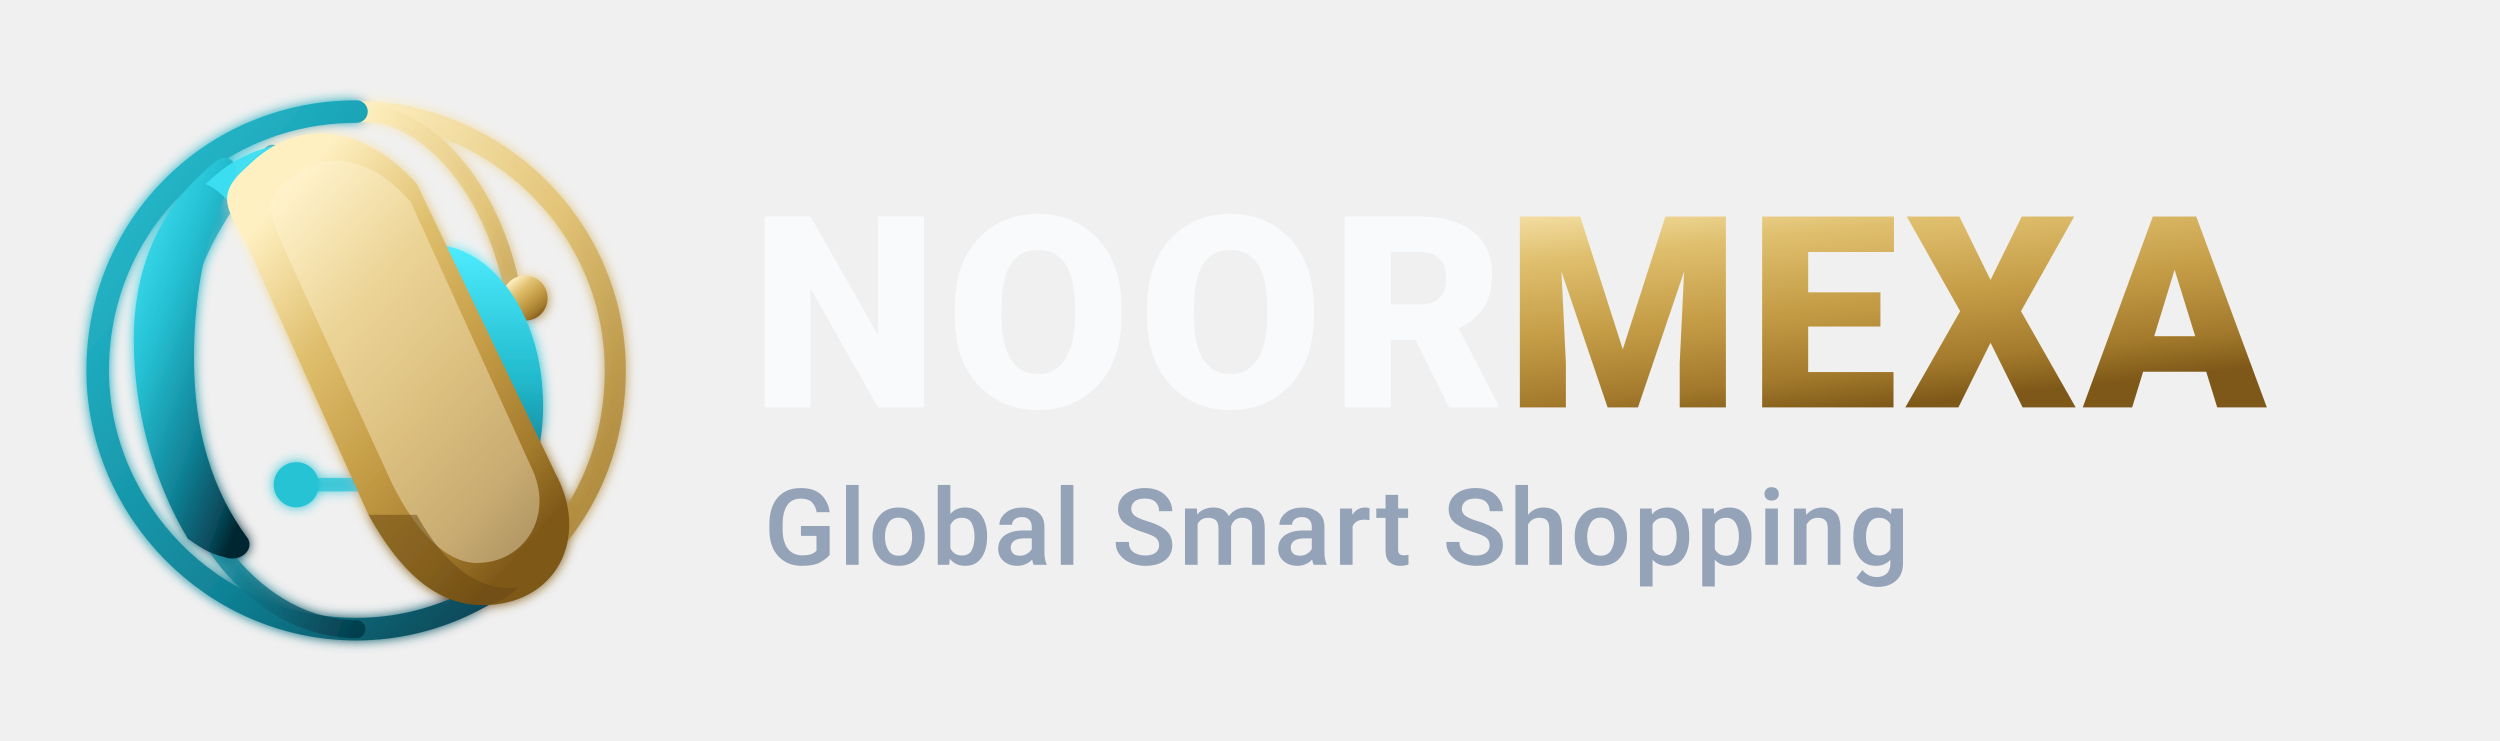
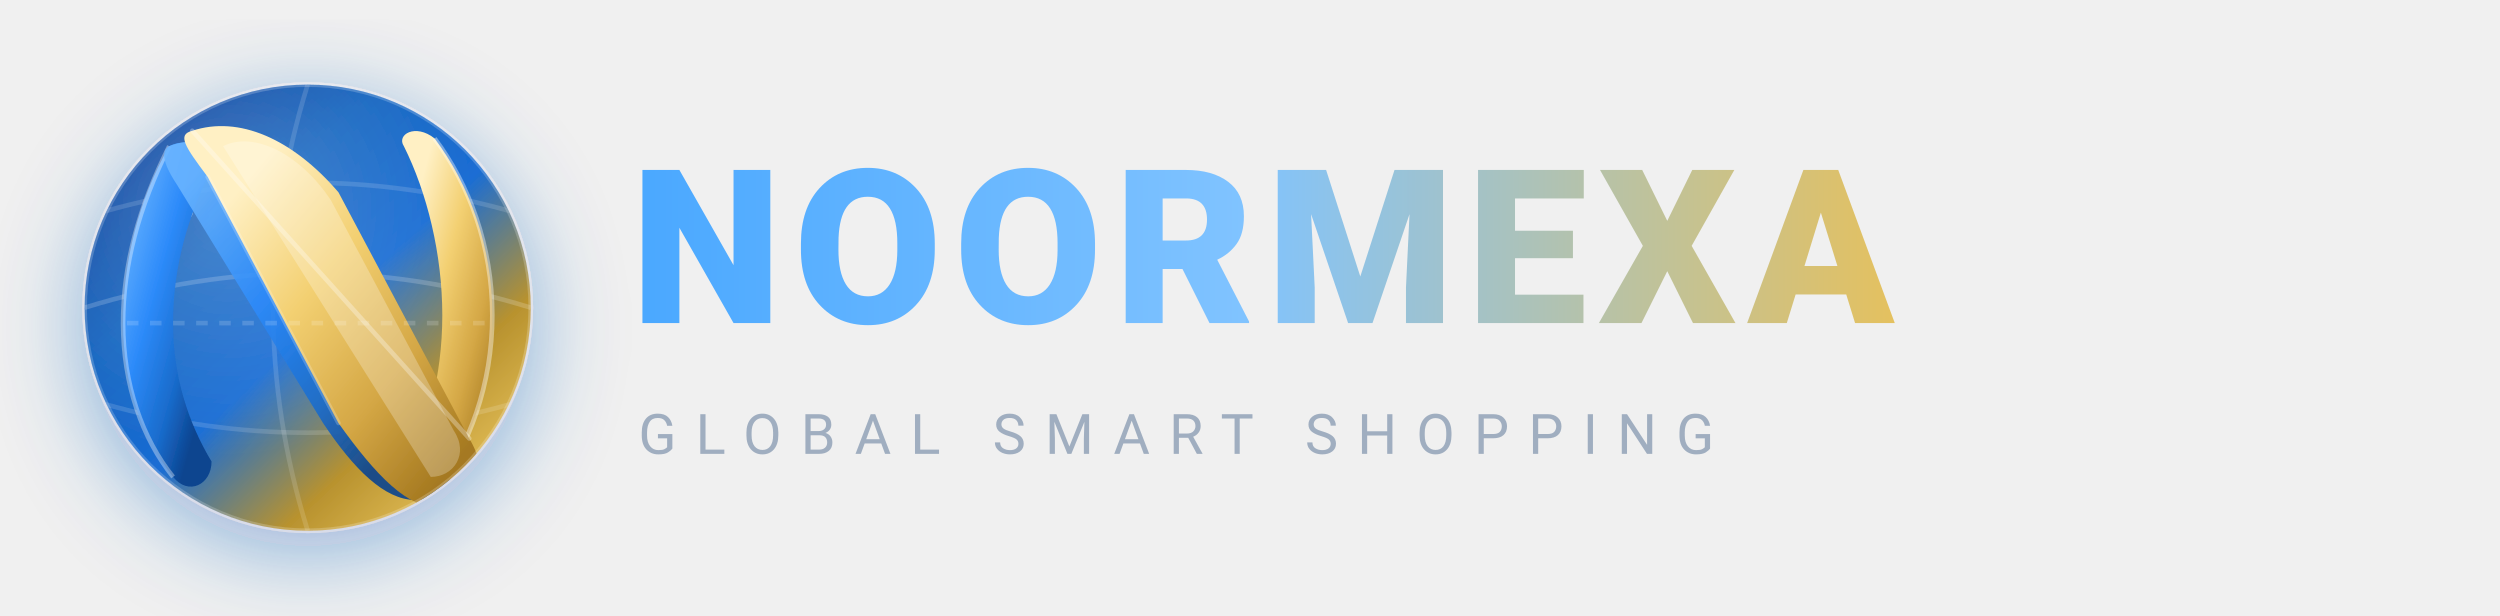
- <svg xmlns="http://www.w3.org/2000/svg" viewBox="0 0 540 160" width="1080" height="320" fill="none" shape-rendering="geometricPrecision" text-rendering="geometricPrecision">
+ <svg xmlns="http://www.w3.org/2000/svg" viewBox="0 0 650 160" width="100%" height="100%" fill="none">
  <defs>
-     <linearGradient id="nmx_dark_gold_d" x1="20%" y1="10%" x2="85%" y2="90%">
-       <stop offset="0%" stop-color="#FFF0C2" />
-       <stop offset="30%" stop-color="#DFBF6D" />
-       <stop offset="60%" stop-color="#C49B45" />
-       <stop offset="85%" stop-color="#A37A2C" />
-       <stop offset="100%" stop-color="#7E5818" />
+     <linearGradient id="d_sphere_body_grad" x1="15%" y1="10%" x2="90%" y2="90%">
+       <stop offset="0%" stop-color="#0d47a1" />
+       <stop offset="26%" stop-color="#1565c0" />
+       <stop offset="52%" stop-color="#1a6dd4" />
+       <stop offset="78%" stop-color="#b8922e" />
+       <stop offset="100%" stop-color="#e6c15a" />
    </linearGradient>
-     <linearGradient id="nmx_dark_gold_arc_d" x1="0%" y1="0%" x2="100%" y2="100%">
-       <stop offset="0%" stop-color="#FFF0C2" />
-       <stop offset="50%" stop-color="#E2C375" />
-       <stop offset="100%" stop-color="#9E7728" />
+     <radialGradient id="d_sphere_highlight_grad" cx="32%" cy="28%" r="65%">
+       <stop offset="0%" stop-color="#FFFFFF" stop-opacity="0.22" />
+       <stop offset="45%" stop-color="#FFFFFF" stop-opacity="0.10" />
+       <stop offset="85%" stop-color="#FFFFFF" stop-opacity="0.0" />
+     </radialGradient>
+     <filter id="d_sphere_shadow" x="-30%" y="-30%" width="160%" height="160%">
+       <feDropShadow dx="0" dy="5" stdDeviation="12" flood-color="#1565c0" flood-opacity="0.45" />
+     </filter>
+     <linearGradient id="d_noormexa_text_grad" x1="0%" y1="0%" x2="100%" y2="0%">
+       <stop offset="0%" stop-color="#4AA8FF" />
+       <stop offset="48%" stop-color="#80C3FF" />
+       <stop offset="100%" stop-color="#E5C15E" />
    </linearGradient>
-     <linearGradient id="nmx_dark_teal_d" x1="15%" y1="5%" x2="85%" y2="95%">
-       <stop offset="0%" stop-color="#3CE0F2" />
-       <stop offset="30%" stop-color="#25BFD2" />
-       <stop offset="65%" stop-color="#118397" />
-       <stop offset="90%" stop-color="#074B5C" />
-       <stop offset="100%" stop-color="#022731" />
+     <linearGradient id="d_n_gold_ribbon" x1="20%" y1="15%" x2="90%" y2="90%">
+       <stop offset="0%" stop-color="#FFF0C4" />
+       <stop offset="35%" stop-color="#F3D072" />
+       <stop offset="70%" stop-color="#D4A745" />
+       <stop offset="100%" stop-color="#A57920" />
    </linearGradient>
-     <linearGradient id="nmx_dark_teal_pillar_d" x1="50%" y1="0%" x2="50%" y2="100%">
-       <stop offset="0%" stop-color="#4EEDFF" />
-       <stop offset="40%" stop-color="#22BACD" />
-       <stop offset="80%" stop-color="#0B6375" />
-       <stop offset="100%" stop-color="#032D38" />
+     <linearGradient id="d_n_blue_ribbon" x1="10%" y1="10%" x2="80%" y2="85%">
+       <stop offset="0%" stop-color="#69B4FF" />
+       <stop offset="40%" stop-color="#2D8BFA" />
+       <stop offset="75%" stop-color="#196BCB" />
+       <stop offset="100%" stop-color="#0C448F" />
    </linearGradient>
-     <linearGradient id="nmx_dark_teal_arc_d" x1="0%" y1="0%" x2="100%" y2="100%">
-       <stop offset="0%" stop-color="#28C3D5" />
-       <stop offset="60%" stop-color="#118397" />
-       <stop offset="100%" stop-color="#043846" />
-     </linearGradient>
-     <filter id="nmx_dark_glow_full" x="-20%" y="-20%" width="140%" height="140%">
-       <feGaussianBlur stdDeviation="2" result="blur" />
-       <feComposite in="SourceGraphic" in2="blur" operator="over" />
-     </filter>
+     <clipPath id="d_sphere_clip">
+       <circle cx="80" cy="80" r="58" />
+     </clipPath>
  </defs>
-   <g transform="translate(12, 15) scale(0.65)" filter="url(#nmx_dark_glow_full)">
-     <path d="M 100,14 C 146,14 186,52 186,100 C 186,128 174,152 154,168" stroke="url(#nmx_dark_gold_arc_d)" stroke-width="7" stroke-linecap="round" opacity="0.9" />
-     <path d="M 100,14 C 128,14 154,50 154,96 C 154,120 144,146 126,166" stroke="url(#nmx_dark_gold_arc_d)" stroke-width="5.5" stroke-linecap="round" opacity="0.85" />
-     <path d="M 80,138 L 152,138 M 86,76 L 158,76" stroke="#28C3D5" stroke-width="4.5" stroke-linecap="round" opacity="0.75" />
-     <circle cx="156" cy="76" r="7.5" fill="url(#nmx_dark_gold_d)" />
-     <circle cx="80" cy="138" r="7.5" fill="#28C3D5" />
-     <path d="M 100,14 C 52,14 14,52 14,100 C 14,146 52,186 100,186 C 126,186 148,174 164,158" stroke="url(#nmx_dark_teal_arc_d)" stroke-width="7.5" stroke-linecap="round" />
-     <path d="M 100,186 C 68,186 38,152 38,106 C 38,76 50,46 72,28" stroke="url(#nmx_dark_teal_arc_d)" stroke-width="6" stroke-linecap="round" opacity="0.8" />
-     <path d="M 44,156 C 32,136 26,112 26,90 C 26,64 36,44 54,30 C 57,28 61,31 60,35 C 50,52 46,74 46,96 C 46,120 52,140 64,156 C 66,160 61,164 56,162 C 51,161 47,158 44,156 Z" fill="url(#nmx_dark_teal_d)" />
-     <path d="M 124,58 C 144,58 162,80 162,112 C 162,142 144,168 126,170 C 122,170 120,165 122,161 C 134,142 142,120 142,98 C 142,78 132,64 120,60 C 118,59 120,58 124,58 Z" fill="url(#nmx_dark_teal_pillar_d)" />
-     <path d="M 50,38 C 68,20 94,20 114,38 L 160,138 C 166,152 154,168 136,168 C 124,168 114,156 106,140 L 64,54 C 56,38 48,38 50,38 Z" fill="url(#nmx_dark_teal_d)" opacity="0.95" />
-     <path d="M 64,32 C 80,16 102,18 120,38 L 166,134 C 178,156 166,178 142,178 C 126,178 114,166 104,148 L 68,68 C 60,48 50,44 64,32 Z" fill="url(#nmx_dark_gold_d)" />
-     <path d="M 76,38 C 88,26 104,28 118,44 L 158,132 C 166,148 156,164 140,164 C 130,164 120,154 112,138 L 78,64 C 72,50 68,44 76,38 Z" fill="#FFF6D8" opacity="0.4" />
-     <path d="M 104,148 C 114,166 126,178 142,178 C 146,178 150,176 154,172 C 142,174 130,166 120,148 L 104,148 Z" fill="#664610" opacity="0.5" />
+   <g id="noormexa-icon-dark" filter="url(#d_sphere_shadow)">
+     <circle cx="80" cy="80" r="58" fill="url(#d_sphere_body_grad)" />
+     <circle cx="80" cy="80" r="58" fill="url(#d_sphere_highlight_grad)" />
+     <g clip-path="url(#d_sphere_clip)">
+       <path d="M 22,80 Q 80,62 138,80" stroke="#FFFFFF" stroke-opacity="0.18" stroke-width="1.2" fill="none" />
+       <path d="M 27,55 Q 80,40 133,55" stroke="#FFFFFF" stroke-opacity="0.14" stroke-width="1.2" fill="none" />
+       <path d="M 27,105 Q 80,120 133,105" stroke="#FFFFFF" stroke-opacity="0.14" stroke-width="1.2" fill="none" />
+       <path d="M 80,22 Q 62,80 80,138" stroke="#FFFFFF" stroke-opacity="0.14" stroke-width="1.2" fill="none" />
+       <circle cx="48" cy="55" r="2.2" fill="#FFFFFF" fill-opacity="0.45" />
+       <circle cx="112" cy="105" r="2.2" fill="#FFFFFF" fill-opacity="0.45" />
+       <circle cx="80" cy="80" r="2.8" fill="#FFFFFF" fill-opacity="0.5" />
+       <path d="M 44,38             C 36,52 32,68 32,84             C 32,100 37,114 45,124             C 49,129 55,126 55,120             C 49,110 45,98 45,84             C 45,69 49,56 55,44             C 56,40 50,35 44,38 Z" fill="url(#d_n_blue_ribbon)" />
+       <path d="M 44,38 C 36,54 32,69 32,84 C 32,100 37,114 45,124" stroke="#FFFFFF" stroke-opacity="0.35" stroke-width="1.2" fill="none" />
+       <path d="M 105,38             C 111,50 115,66 115,82             C 115,98 111,112 105,124             C 103,128 108,132 113,128             C 122,116 128,100 128,82             C 128,64 122,48 113,36             C 108,32 103,35 105,38 Z" fill="url(#d_n_gold_ribbon)" />
+       <path d="M 113,36 C 122,48 128,64 128,82 C 128,100 122,116 113,128" stroke="#FFFFFF" stroke-opacity="0.4" stroke-width="1.2" fill="none" />
+       <path d="M 44,38             C 54,34 66,40 76,52             L 115,116             C 120,124 116,130 108,130             C 100,130 92,122 84,110             L 46,48             C 42,42 42,39 44,38 Z" fill="url(#d_n_blue_ribbon)" opacity="0.9" />
+       <path d="M 50,34             C 62,30 76,36 88,50             L 122,114             C 128,124 124,132 114,132             C 106,132 98,124 88,110             L 54,46             C 48,38 46,35 50,34 Z" fill="url(#d_n_gold_ribbon)" />
+       <path d="M 50,34 L 122,114" stroke="#FFFFFF" stroke-opacity="0.3" stroke-width="1.2" stroke-linecap="round" fill="none" />
+       <path d="M 54,46 L 88,110" stroke="#FFFFFF" stroke-opacity="0.2" stroke-width="1.2" stroke-linecap="round" fill="none" />
+       <path d="M 33,84 L 127,84" stroke="#FFFFFF" stroke-opacity="0.16" stroke-width="1.2" stroke-dasharray="3 3" fill="none" />
+       <path d="M 58,38 C 66,34 78,40 86,52 L 118,112 C 122,118 118,124 112,124 L 58,38 Z" fill="#FFFFFF" fill-opacity="0.25" />
+     </g>
+     <circle cx="80" cy="80" r="58" stroke="#FFFFFF" stroke-opacity="0.2" stroke-width="1.2" fill="none" />
  </g>
-   <g transform="translate(162, 88)">
-     <text font-family="Montserrat, -apple-system, BlinkMacSystemFont, 'Segoe UI', Roboto, sans-serif" font-weight="900" font-size="58" letter-spacing="1.5" fill="#F8FAFC">NOOR<tspan fill="url(#nmx_dark_gold_d)">MEXA</tspan>
+   <g id="noormexa-text-dark" transform="translate(164, 0)">
+     <text x="0" y="84" font-family="system-ui, -apple-system, BlinkMacSystemFont, 'Segoe UI', Roboto, 'Helvetica Neue', Arial, sans-serif" font-size="56" font-weight="900" letter-spacing="3px" fill="url(#d_noormexa_text_grad)">
+       NOORMEXA
+     </text>
+     <text x="2" y="118" font-family="system-ui, -apple-system, BlinkMacSystemFont, 'Segoe UI', Roboto, 'Helvetica Neue', Arial, sans-serif" font-size="14.5" font-weight="400" letter-spacing="5px" fill="#A0AEC0">
+       GLOBAL SMART SHOPPING
    </text>
  </g>
-   <g transform="translate(165, 122)">
-     <text font-family="Montserrat, -apple-system, BlinkMacSystemFont, 'Segoe UI', Roboto, sans-serif" font-weight="500" font-size="23" letter-spacing="0.5" fill="#94A3B8">Global Smart Shopping</text>
-   </g>
</svg>
